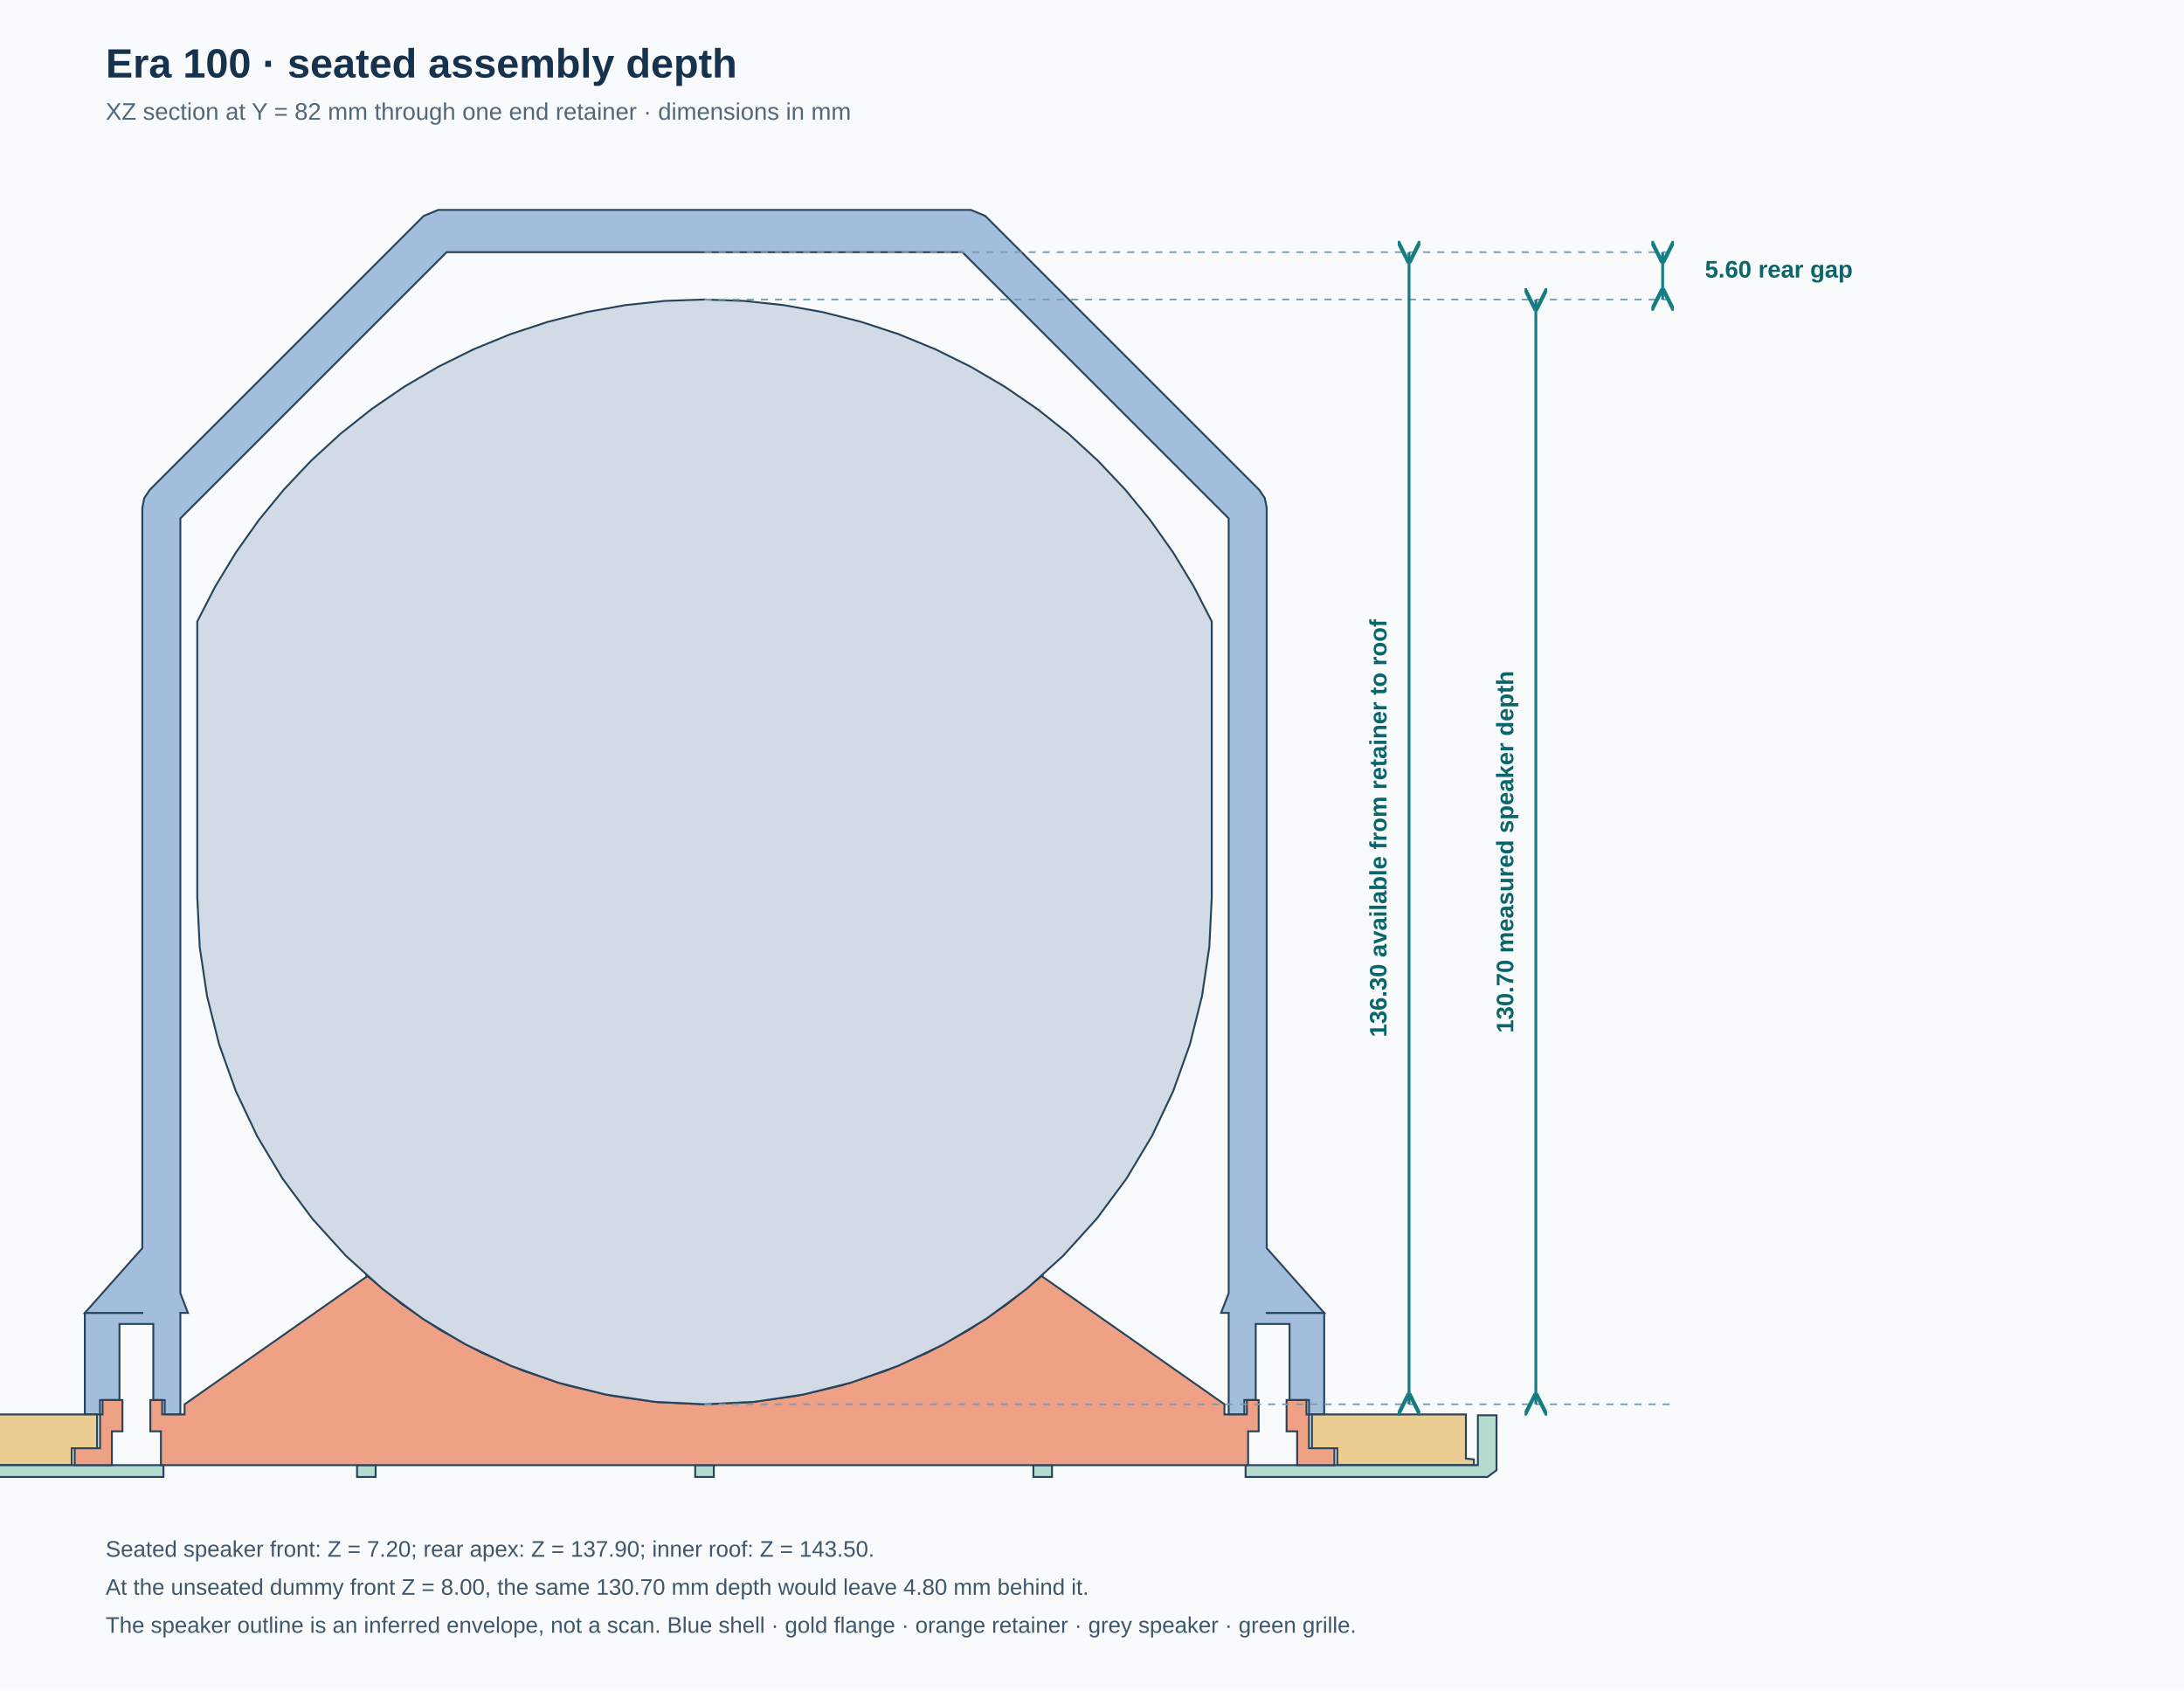
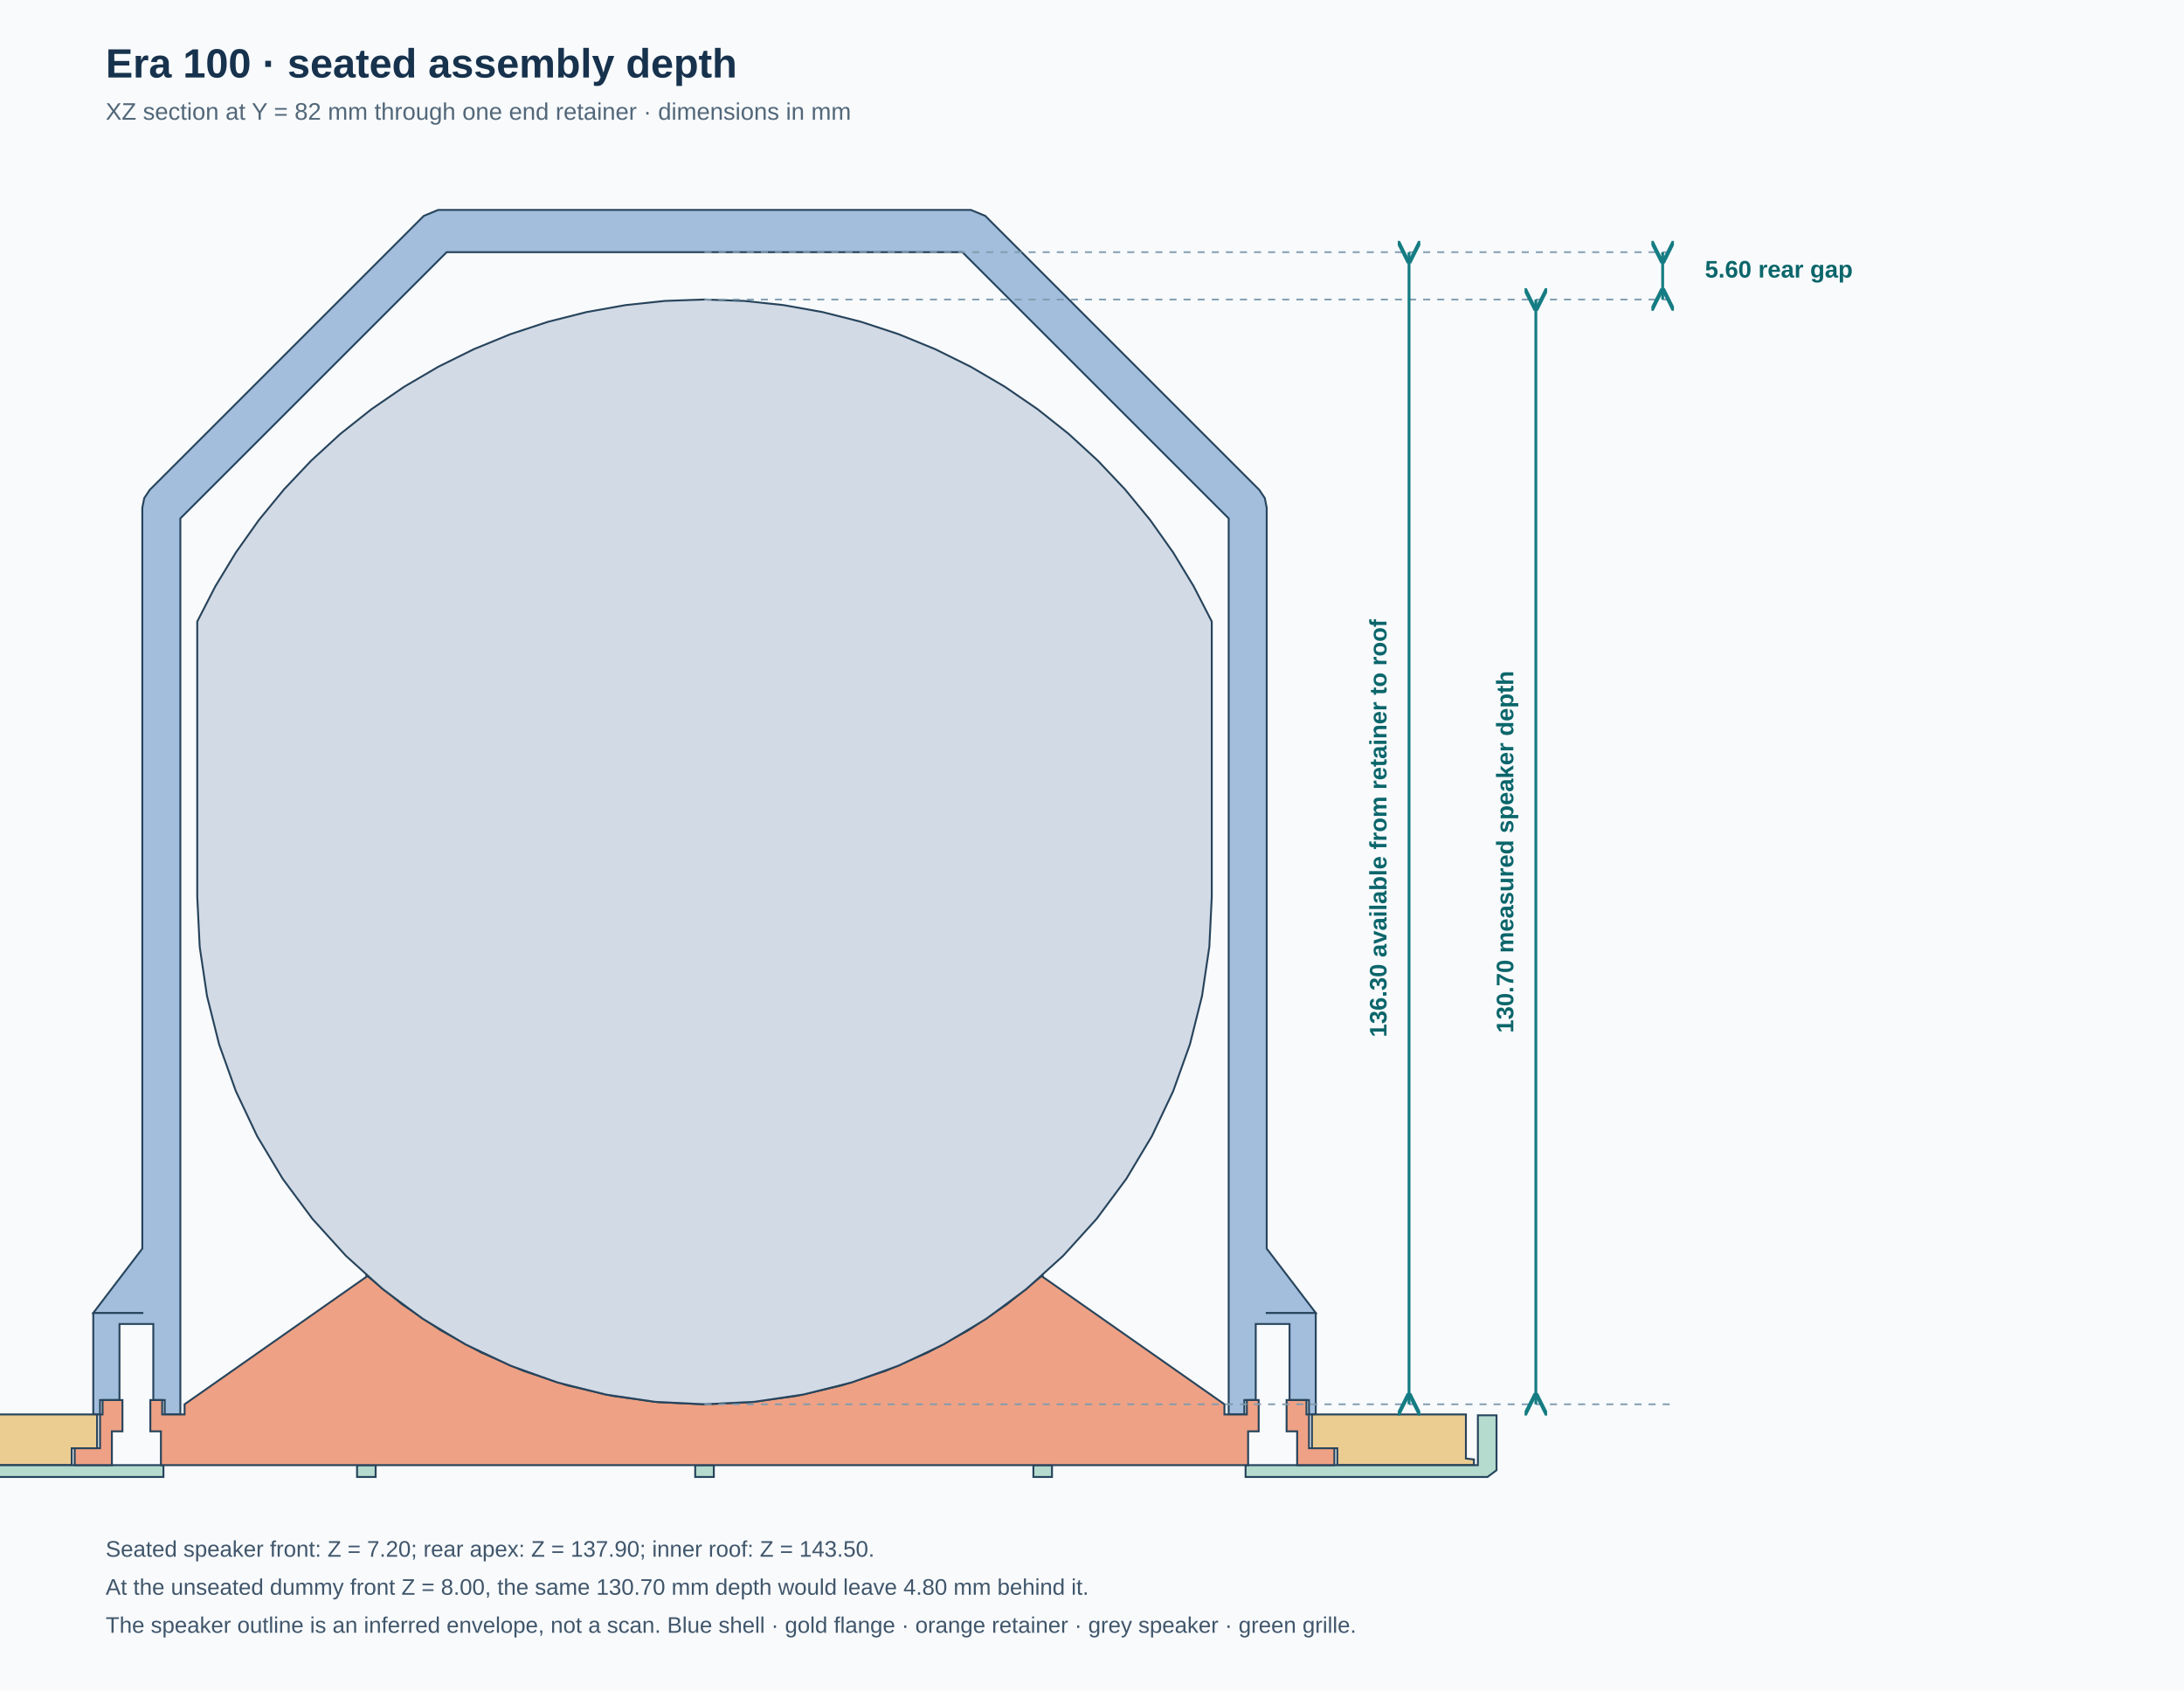
<svg xmlns="http://www.w3.org/2000/svg" width="1550" height="1200" viewBox="0 0 1550 1200">
  <rect width="1550" height="1200" fill="#f8fafc" />
  <text x="75" y="55" class="title">Era 100 · seated assembly depth</text>
  <text x="75" y="85" class="sub">XZ section at Y = 82 mm through one end retainer · dimensions in mm</text>
  <style>.title{font:700 29px Arial,sans-serif;fill:#17324d}.sub{font:17px Arial,sans-serif;fill:#526779}.part{stroke:#27445c;stroke-width:1.35;fill-rule:evenodd}.dim{stroke:#147c82;stroke-width:2;fill:none}.dimtext{font:700 17px Arial,sans-serif;fill:#0b666b}.note{font:16px Arial,sans-serif;fill:#40566b}.guide{stroke:#7f9caf;stroke-width:1.2;stroke-dasharray:5 5}</style>
  <defs>
    <marker id="arrow" markerWidth="8" markerHeight="8" refX="4" refY="4" orient="auto-start-reverse">
      <path d="M8 0 L0 4 L8 8" fill="none" stroke="#147c82" stroke-width="1.4" />
    </marker>
  </defs>
-   <path class="part" d="M 108.80,939.80 L 108.80,993.80 L 116.90,993.80 L 116.90,1004.00 L 128.00,1004.00 L 128.00,931.94 L 133.40,931.94 L 128.00,918.00 L 128.00,368.00 L 317.00,179.00 L 683.00,179.00 L 872.00,368.00 L 872.00,918.00 L 866.60,931.94 L 872.00,931.94 L 872.00,1004.00 L 883.10,1004.00 L 883.10,993.80 L 891.20,993.80 L 891.20,939.80 L 915.20,939.80 L 915.20,993.80 L 929.00,993.80 L 929.00,1004.00 L 939.80,1004.00 L 939.80,932.00 L 899.00,932.00 L 899.00,931.94 L 939.80,931.94 L 899.00,885.97 L 899.00,360.46 L 897.63,353.57 L 893.73,347.73 L 699.24,153.24 L 689.00,149.00 L 311.00,149.00 L 300.76,153.24 L 106.27,347.73 L 102.37,353.57 L 101.00,360.46 L 101.00,885.97 L 60.20,931.94 L 101.00,931.94 L 101.00,932.00 L 60.20,932.00 L 60.20,1004.00 L 71.00,1004.00 L 71.00,993.80 L 84.80,993.80 L 84.80,939.80 L 108.80,939.80 Z" fill="#93b4d6" fill-opacity="0.84" />
-   <path class="part" d="M 68.90,1004.00 L -40.37,1004.00 L -40.37,1035.32 L -46.04,1035.92 L -46.04,1040.00 L 50.90,1040.00 L 50.90,1028.00 L 68.90,1028.00 L 68.90,1004.00 Z M 1040.37,1004.00 L 931.10,1004.00 L 931.10,1028.00 L 949.10,1028.00 L 949.10,1040.00 L 1046.04,1040.00 L 1046.04,1035.92 L 1040.37,1035.32 L 1040.37,1004.00 Z" fill="#e9c47d" fill-opacity="0.84" />
-   <path class="part" d="M 493.40,1040.00 L 493.40,1048.40 L 506.60,1048.40 L 506.60,1040.00 L 493.40,1040.00 Z M 253.40,1040.00 L 253.40,1048.40 L 266.60,1048.40 L 266.60,1040.00 L 253.40,1040.00 Z M 1055.69,1048.40 L 1062.09,1043.60 L 1062.09,1004.60 L 1048.86,1004.60 L 1048.86,1040.00 L 884.00,1040.00 L 884.00,1048.40 L 1055.69,1048.40 Z M -62.09,1004.60 L -62.09,1043.60 L -55.69,1048.40 L 116.00,1048.40 L 116.00,1040.00 L -48.86,1040.00 L -48.86,1004.60 L -62.09,1004.60 Z M 733.40,1040.00 L 733.40,1048.40 L 746.60,1048.40 L 746.60,1040.00 L 733.40,1040.00 Z" fill="#a8d6c4" fill-opacity="0.84" />
-   <path class="part" d="M 920.60,1016.00 L 920.60,1040.00 L 947.00,1040.00 L 947.00,1028.00 L 929.00,1028.00 L 929.00,1004.00 L 927.20,1004.00 L 927.20,993.80 L 913.10,993.80 L 913.10,1016.00 L 920.60,1016.00 Z M 114.20,1040.00 L 885.80,1040.00 L 885.80,1016.00 L 893.30,1016.00 L 893.30,993.80 L 884.90,993.80 L 884.90,1004.00 L 869.00,1004.00 L 869.00,996.80 L 740.00,906.33 L 740.00,905.13 L 714.56,925.87 L 687.34,944.22 L 658.56,960.00 L 628.46,973.10 L 597.29,983.40 L 565.31,990.83 L 532.79,995.30 L 500.00,996.80 L 467.21,995.30 L 434.69,990.83 L 402.71,983.40 L 371.54,973.10 L 341.44,960.00 L 312.66,944.22 L 285.44,925.87 L 260.00,905.13 L 260.00,906.33 L 131.00,996.80 L 131.00,1004.00 L 115.10,1004.00 L 115.10,993.80 L 106.70,993.80 L 106.70,1016.00 L 114.20,1016.00 L 114.20,1040.00 Z M 53.00,1040.00 L 79.40,1040.00 L 79.40,1016.00 L 86.90,1016.00 L 86.90,993.80 L 72.80,993.80 L 72.80,1004.00 L 71.00,1004.00 L 71.00,1028.00 L 53.00,1028.00 L 53.00,1040.00 Z" fill="#ec916e" fill-opacity="0.84" />
+   <path class="part" d="M 108.80,939.80 L 108.80,993.80 L 116.90,993.80 L 116.90,1004.00 L 128.00,1004.00 L 128.00,368.00 L 317.00,179.00 L 683.00,179.00 L 872.00,368.00 L 872.00,1004.00 L 883.10,1004.00 L 883.10,993.80 L 891.20,993.80 L 891.20,939.80 L 915.20,939.80 L 915.20,993.80 L 929.00,993.80 L 929.00,1004.00 L 933.80,1004.00 L 933.80,932.00 L 899.00,932.00 L 899.00,931.94 L 933.80,931.94 L 899.00,886.30 L 899.00,360.46 L 897.63,353.57 L 893.73,347.73 L 699.24,153.24 L 689.00,149.00 L 311.00,149.00 L 300.76,153.24 L 106.27,347.73 L 102.37,353.57 L 101.00,360.46 L 101.00,886.30 L 66.20,931.94 L 101.00,931.94 L 101.00,932.00 L 66.20,932.00 L 66.20,1004.00 L 71.00,1004.00 L 71.00,993.80 L 84.80,993.80 L 84.80,939.80 L 108.80,939.80 Z" fill="#93b4d6" fill-opacity="0.84" />
+   <path class="part" d="M 1040.37,1004.00 L 931.10,1004.00 L 931.10,1028.00 L 949.10,1028.00 L 949.10,1040.00 L 1046.04,1040.00 L 1046.04,1035.92 L 1040.37,1035.32 L 1040.37,1004.00 Z M 68.90,1004.00 L -40.37,1004.00 L -40.37,1035.32 L -46.04,1035.92 L -46.04,1040.00 L 50.90,1040.00 L 50.90,1028.00 L 68.90,1028.00 L 68.90,1004.00 Z" fill="#e9c47d" fill-opacity="0.84" />
+   <path class="part" d="M 253.40,1040.00 L 253.40,1048.40 L 266.60,1048.40 L 266.60,1040.00 L 253.40,1040.00 Z M 493.40,1040.00 L 493.40,1048.40 L 506.60,1048.40 L 506.60,1040.00 L 493.40,1040.00 Z M -62.09,1004.60 L -62.09,1043.60 L -55.69,1048.40 L 116.00,1048.40 L 116.00,1040.00 L -48.86,1040.00 L -48.86,1004.60 L -62.09,1004.60 Z M 1055.69,1048.40 L 1062.09,1043.60 L 1062.09,1004.60 L 1048.86,1004.60 L 1048.86,1040.00 L 884.00,1040.00 L 884.00,1048.40 L 1055.69,1048.40 Z M 733.40,1040.00 L 733.40,1048.40 L 746.60,1048.40 L 746.60,1040.00 L 733.40,1040.00 Z" fill="#a8d6c4" fill-opacity="0.84" />
+   <path class="part" d="M 114.20,1040.00 L 885.80,1040.00 L 885.80,1016.00 L 893.30,1016.00 L 893.30,993.80 L 884.90,993.80 L 884.90,1004.00 L 869.00,1004.00 L 869.00,996.80 L 740.00,906.33 L 740.00,905.13 L 714.56,925.87 L 687.34,944.22 L 658.56,960.00 L 628.46,973.10 L 597.29,983.40 L 565.31,990.83 L 532.79,995.30 L 500.00,996.80 L 467.21,995.30 L 434.69,990.83 L 402.71,983.40 L 371.54,973.10 L 341.44,960.00 L 312.66,944.22 L 285.44,925.87 L 260.00,905.13 L 260.00,906.33 L 131.00,996.80 L 131.00,1004.00 L 115.10,1004.00 L 115.10,993.80 L 106.70,993.80 L 106.70,1016.00 L 114.20,1016.00 L 114.20,1040.00 Z M 920.60,1016.00 L 920.60,1040.00 L 947.00,1040.00 L 947.00,1028.00 L 929.00,1028.00 L 929.00,1004.00 L 927.20,1004.00 L 927.20,993.80 L 913.10,993.80 L 913.10,1016.00 L 920.60,1016.00 Z M 53.00,1040.00 L 79.40,1040.00 L 79.40,1016.00 L 86.90,1016.00 L 86.90,993.80 L 72.80,993.80 L 72.80,1004.00 L 71.00,1004.00 L 71.00,1028.00 L 53.00,1028.00 L 53.00,1040.00 Z" fill="#ec916e" fill-opacity="0.84" />
  <path class="part" d="M 140.00,441.15 L 140.00,636.80 L 141.73,672.09 L 146.92,707.03 L 155.50,741.30 L 167.40,774.57 L 182.51,806.50 L 200.67,836.81 L 221.72,865.18 L 245.44,891.36 L 271.62,915.08 L 299.99,936.13 L 330.30,954.29 L 362.23,969.40 L 395.50,981.30 L 429.77,989.88 L 464.71,995.07 L 500.00,996.80 L 535.29,995.07 L 570.23,989.88 L 604.50,981.30 L 637.77,969.40 L 669.70,954.29 L 700.01,936.13 L 728.38,915.08 L 754.56,891.36 L 778.28,865.18 L 799.33,836.81 L 817.49,806.50 L 832.60,774.57 L 844.50,741.30 L 853.08,707.03 L 858.27,672.09 L 860.00,636.80 L 860.00,441.15 L 847.14,416.14 L 832.55,392.10 L 816.30,369.15 L 798.46,347.41 L 779.14,326.98 L 758.42,307.97 L 736.40,290.47 L 713.21,274.56 L 688.95,260.34 L 663.75,247.87 L 637.73,237.20 L 611.02,228.40 L 583.75,221.52 L 556.07,216.57 L 528.10,213.59 L 500.00,212.60 L 471.90,213.59 L 443.93,216.57 L 416.25,221.52 L 388.98,228.40 L 362.27,237.20 L 336.25,247.87 L 311.05,260.34 L 286.79,274.56 L 263.60,290.47 L 241.58,307.97 L 220.86,326.98 L 201.54,347.41 L 183.70,369.15 L 167.45,392.10 L 152.86,416.14 L 140.00,441.15 Z" fill="#cbd5e1" fill-opacity="0.84" />
  <path class="guide" d="M 500.00,996.80 L 1190,996.80" />
  <path class="guide" d="M 500.00,212.60 L 1190,212.60" />
  <path class="guide" d="M 500.00,179.00 L 1190,179.00" />
  <path class="dim" d="M 1000,996.80 L 1000,179.00" marker-start="url(#arrow)" marker-end="url(#arrow)" />
  <path class="dim" d="M 1090,996.80 L 1090,212.60" marker-start="url(#arrow)" marker-end="url(#arrow)" />
  <path class="dim" d="M 1180,212.60 L 1180,179.00" marker-start="url(#arrow)" marker-end="url(#arrow)" />
  <text class="dimtext" transform="translate(984,587.90) rotate(-90)" text-anchor="middle">136.30 available from retainer to roof</text>
  <text class="dimtext" transform="translate(1074,604.70) rotate(-90)" text-anchor="middle">130.70 measured speaker depth</text>
  <text class="dimtext" x="1210" y="197.00">5.60 rear gap</text>
  <text class="note" x="75" y="1105">Seated speaker front: Z = 7.20; rear apex: Z = 137.90; inner roof: Z = 143.50.</text>
  <text class="note" x="75" y="1132">At the unseated dummy front Z = 8.00, the same 130.70 mm depth would leave 4.80 mm behind it.</text>
  <text class="note" x="75" y="1159">The speaker outline is an inferred envelope, not a scan. Blue shell · gold flange · orange retainer · grey speaker · green grille.</text>
</svg>
